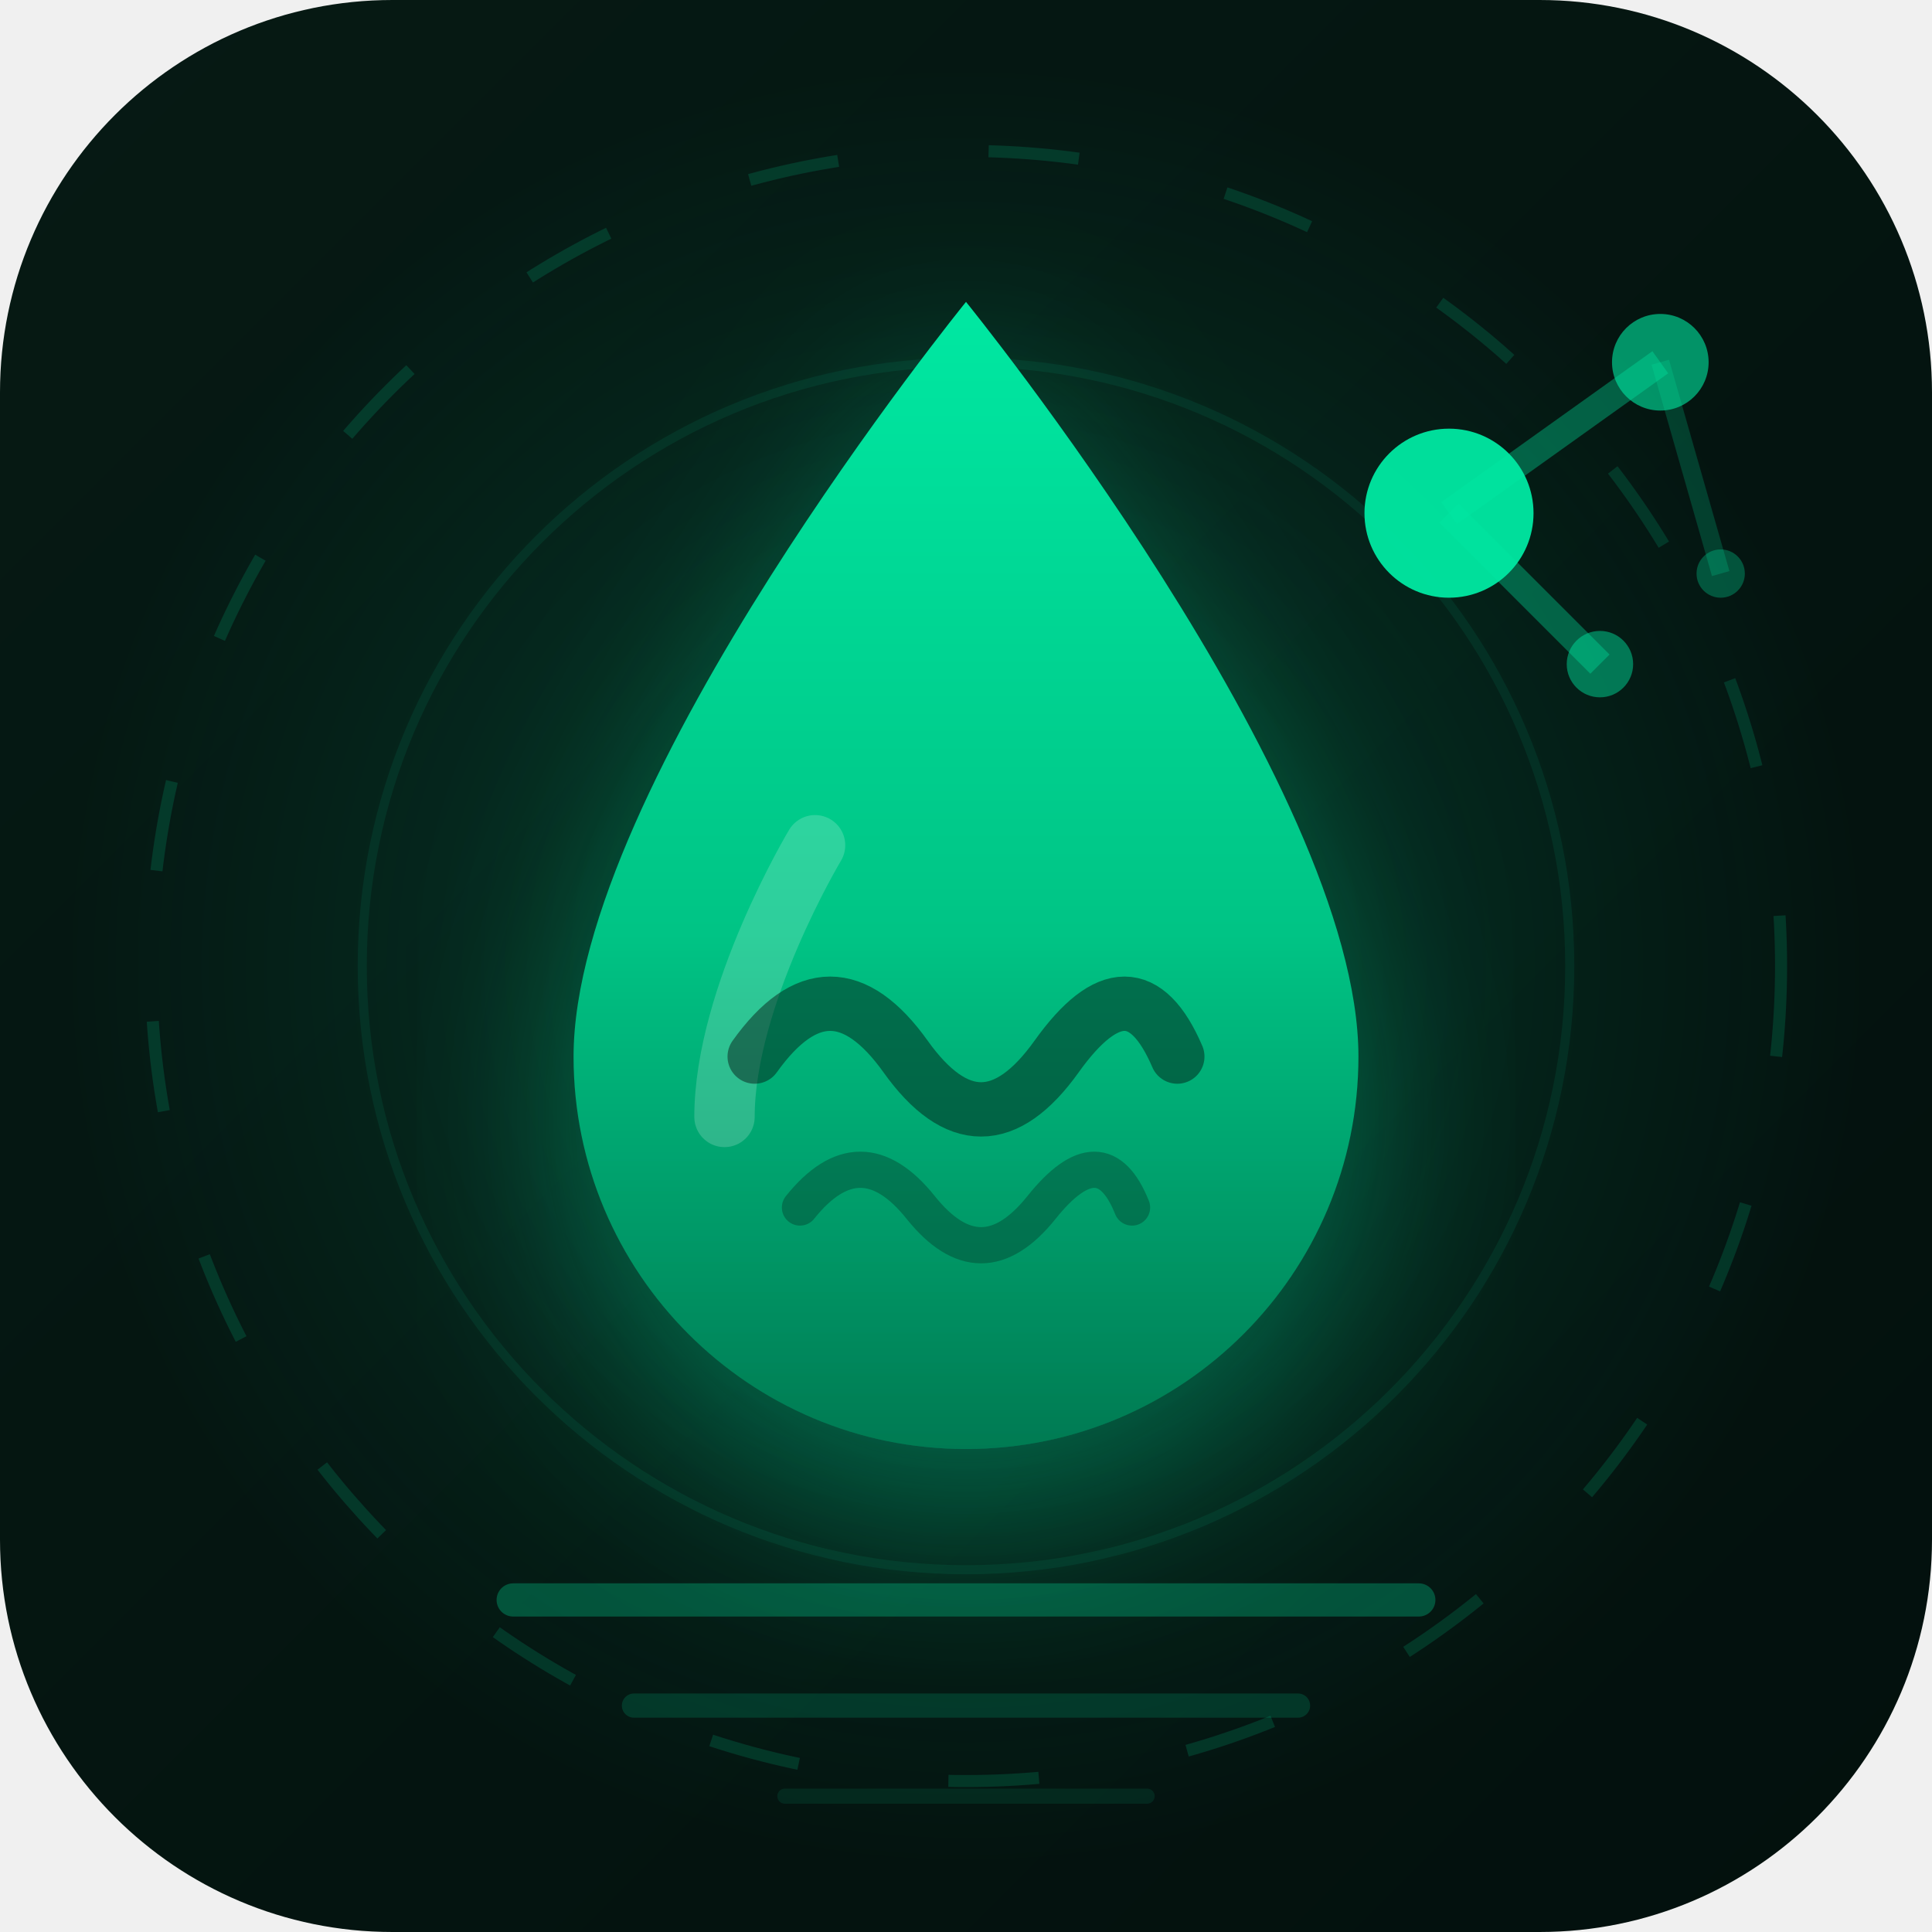
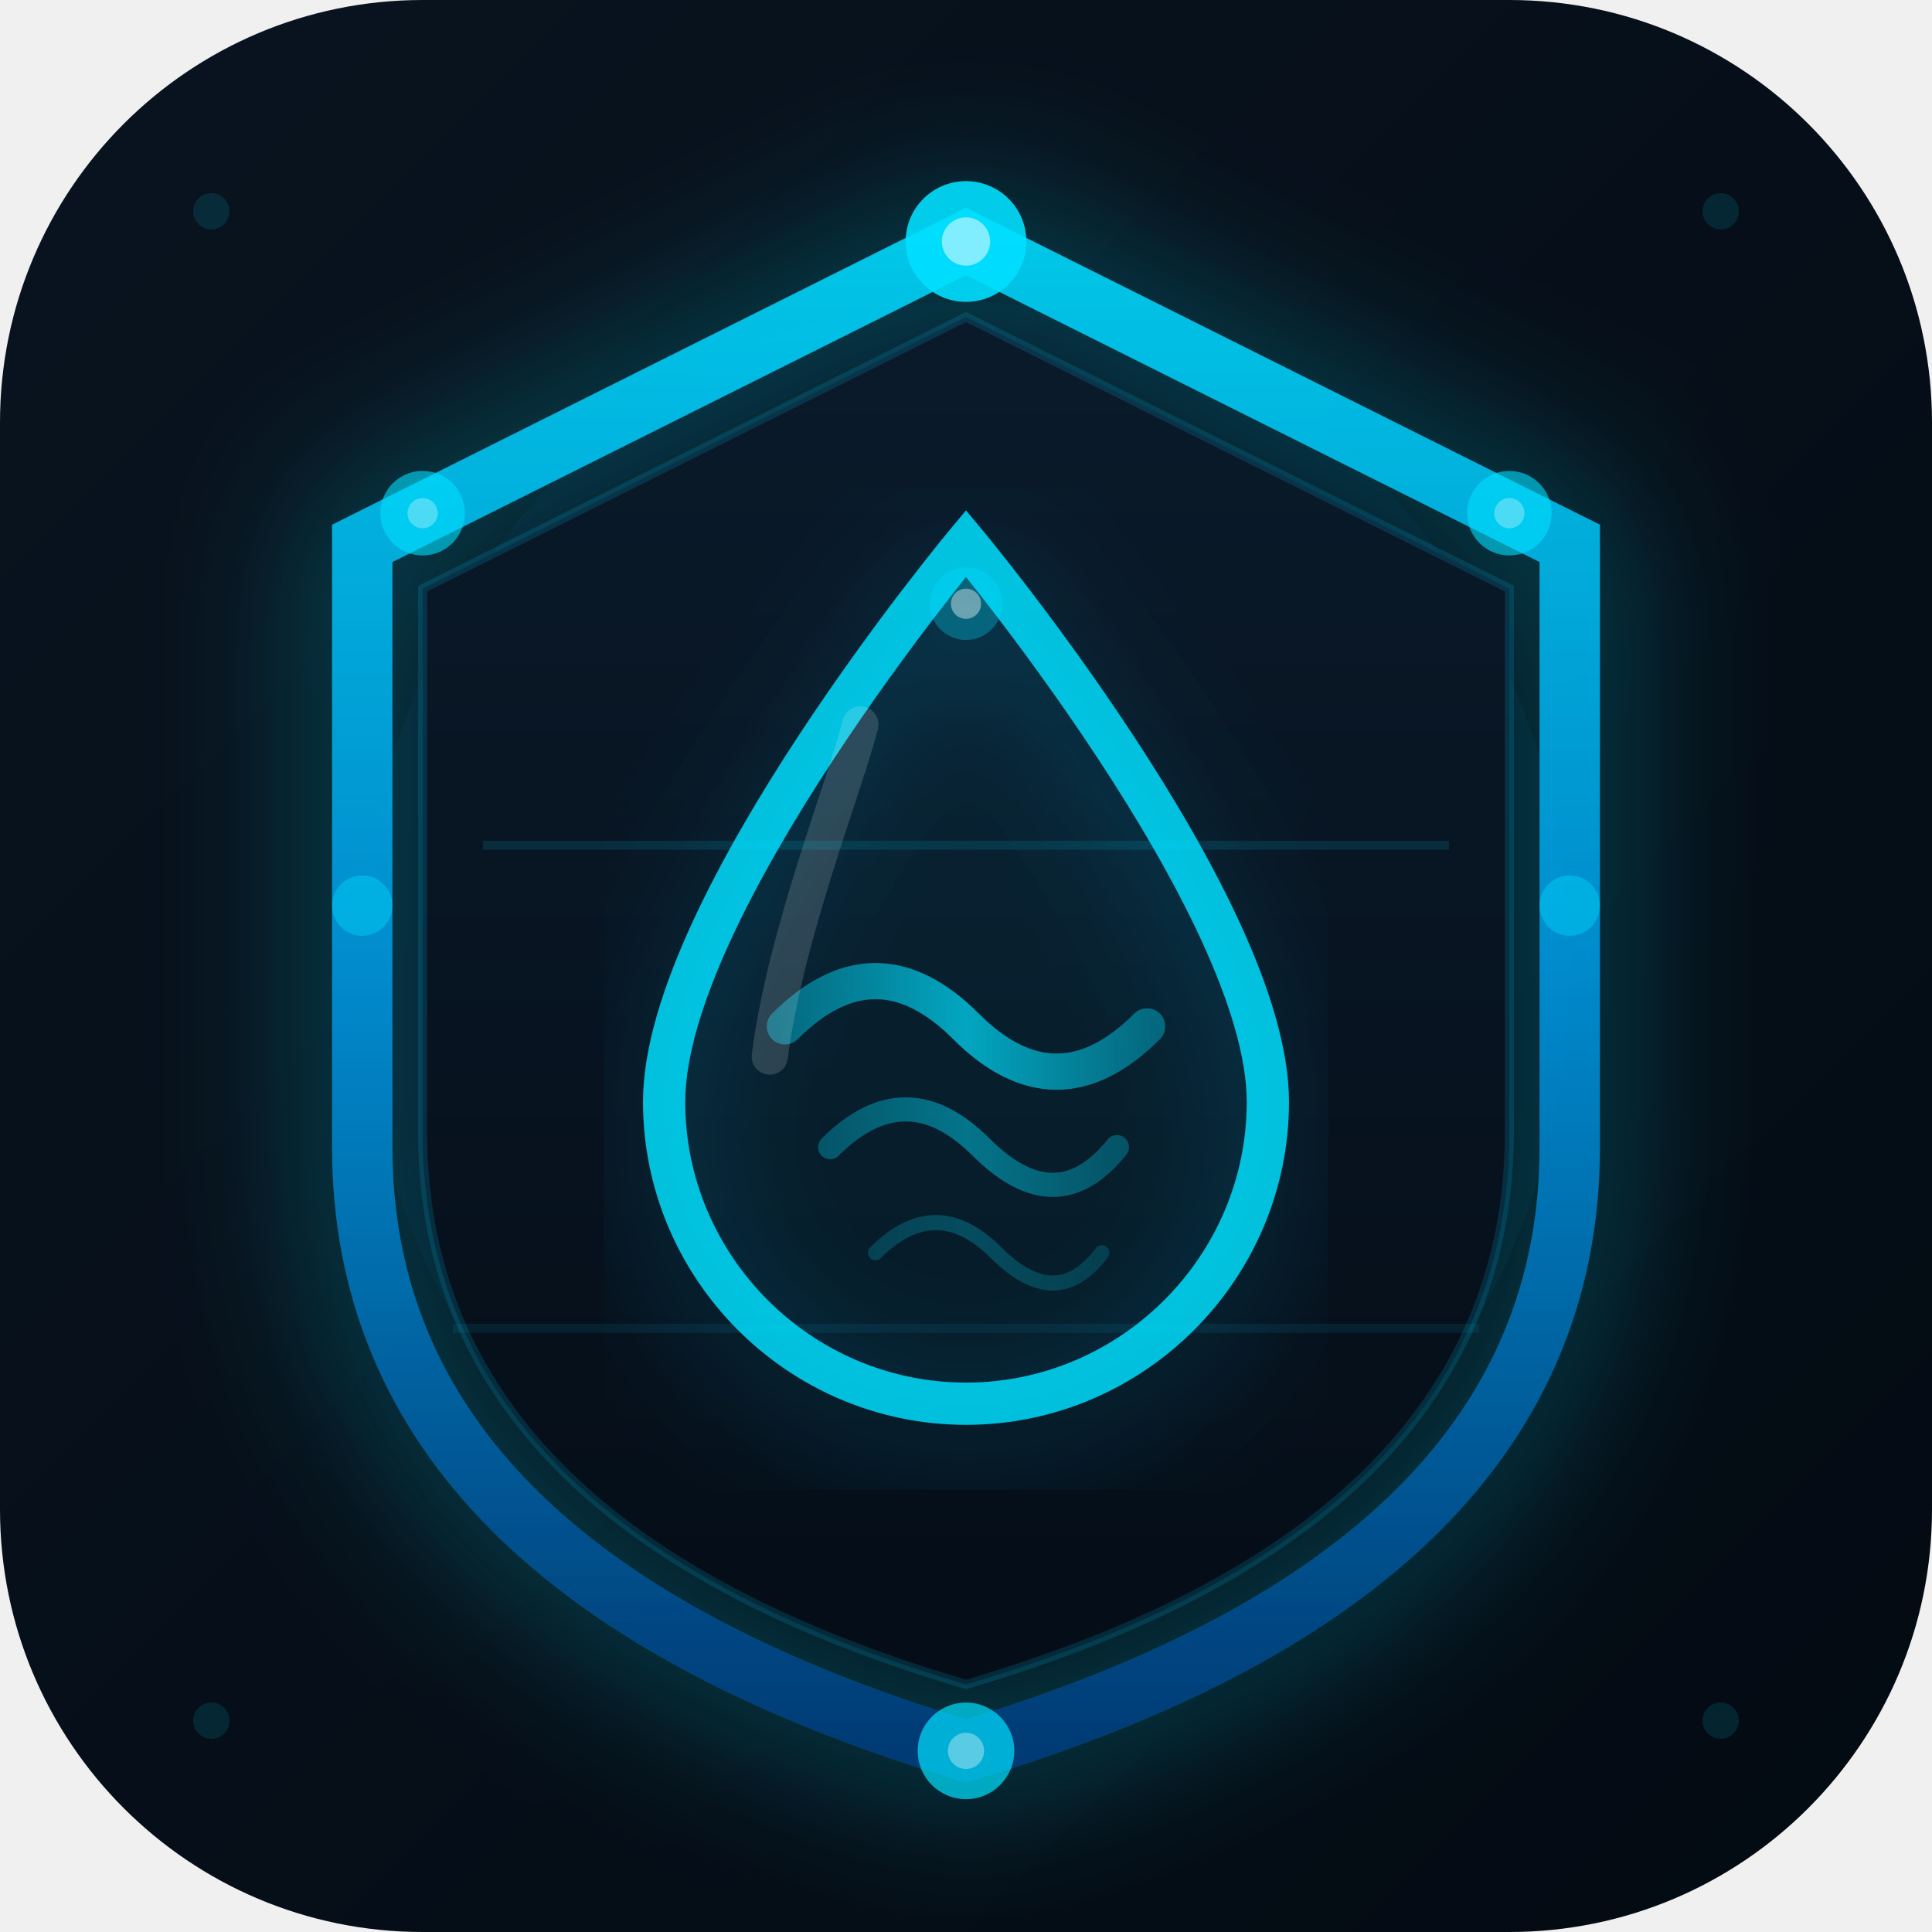
<svg xmlns="http://www.w3.org/2000/svg" viewBox="0 0 64 64" fill="none">
  <defs>
    <linearGradient id="bg" x1="0" y1="0" x2="64" y2="64" gradientUnits="userSpaceOnUse">
-       <stop offset="0%" stop-color="#061a14" />
-       <stop offset="100%" stop-color="#03100d" />
+       <stop offset="0%" stop-color="#091420" />
+       <stop offset="100%" stop-color="#030a12" />
    </linearGradient>
-     <linearGradient id="drop" x1="32" y1="10" x2="32" y2="48" gradientUnits="userSpaceOnUse">
-       <stop offset="0%" stop-color="#00e8a2" />
-       <stop offset="55%" stop-color="#00c485" />
-       <stop offset="100%" stop-color="#007a52" />
+     <linearGradient id="shield" x1="32" y1="6" x2="32" y2="58" gradientUnits="userSpaceOnUse">
+       <stop offset="0%" stop-color="#00dfff" />
+       <stop offset="50%" stop-color="#0098e0" />
+       <stop offset="100%" stop-color="#004080" />
    </linearGradient>
-     <radialGradient id="glow" cx="50%" cy="50%" r="50%">
-       <stop offset="0%" stop-color="#00e8a2" stop-opacity="0.18" />
-       <stop offset="100%" stop-color="#00e8a2" stop-opacity="0" />
-     </radialGradient>
-     <filter id="dropShadow" x="-20%" y="-20%" width="140%" height="140%">
-       <feDropShadow dx="0" dy="2" stdDeviation="3" flood-color="#00e8a2" flood-opacity="0.35" />
+     <linearGradient id="inner" x1="32" y1="12" x2="32" y2="52" gradientUnits="userSpaceOnUse">
+       <stop offset="0%" stop-color="#0a1a2a" />
+       <stop offset="100%" stop-color="#050e18" />
+     </linearGradient>
+     <linearGradient id="ripple" x1="20" y1="30" x2="44" y2="30" gradientUnits="userSpaceOnUse">
+       <stop offset="0%" stop-color="#00dfff" stop-opacity="0.1" />
+       <stop offset="50%" stop-color="#00dfff" />
+       <stop offset="100%" stop-color="#00dfff" stop-opacity="0.1" />
+     </linearGradient>
+     <filter id="gl" x="-40%" y="-40%" width="180%" height="180%">
+       <feGaussianBlur in="SourceGraphic" stdDeviation="2.5" result="b" />
+       <feColorMatrix in="b" type="matrix" values="0 0 0 0 0                 0 0 0 0 0.78                 0 0 0 0 1                 0 0 0 0.5 0" result="g" />
+       <feMerge>
+         <feMergeNode in="g" />
+         <feMergeNode in="SourceGraphic" />
+       </feMerge>
    </filter>
+     <filter id="ds">
+       <feDropShadow dx="0" dy="1" stdDeviation="2" flood-color="#00c8ff" flood-opacity="0.3" />
+     </filter>
+     <clipPath id="sc">
+       <path d="M32 8 L52 18 L52 38 Q52 52 32 58 Q12 52 12 38 L12 18 Z" />
+     </clipPath>
  </defs>
-   <rect width="64" height="64" rx="13" fill="url(#bg)" />
-   <circle cx="32" cy="32" r="30" fill="url(#glow)" />
-   <circle cx="32" cy="32" r="27" stroke="#00e8a2" stroke-width="0.4" opacity="0.15" stroke-dasharray="3 5" />
-   <circle cx="32" cy="32" r="20" stroke="#00e8a2" stroke-width="0.3" opacity="0.08" />
-   <path d="M32 10 C32 10 19 26 19 35 C19 42.18 24.82 48 32 48 C39.18 48 45 42.18 45 35 C45 26 32 10 32 10Z" fill="url(#drop)" filter="url(#dropShadow)" />
-   <path d="M27 28 C27 28 24 33 24 37" stroke="white" stroke-width="2" stroke-linecap="round" opacity="0.18" />
-   <path d="M25 35 Q27.5 31.5 30 35 Q32.5 38.5 35 35 Q37.5 31.5 39 35" stroke="#03100d" stroke-width="1.8" stroke-linecap="round" stroke-linejoin="round" fill="none" opacity="0.45" />
-   <path d="M26.5 40 Q28.5 37.5 30.5 40 Q32.5 42.5 34.5 40 Q36.5 37.5 37.5 40" stroke="#03100d" stroke-width="1.2" stroke-linecap="round" stroke-linejoin="round" fill="none" opacity="0.28" />
-   <circle cx="48" cy="17" r="2.8" fill="#00e8a2" opacity="0.95" />
-   <circle cx="55" cy="12" r="1.6" fill="#00e8a2" opacity="0.6" />
-   <circle cx="53" cy="22" r="1.1" fill="#00e8a2" opacity="0.45" />
-   <circle cx="57" cy="19" r="0.8" fill="#00e8a2" opacity="0.3" />
-   <line x1="48" y1="17" x2="55" y2="12" stroke="#00e8a2" stroke-width="0.9" opacity="0.35" />
-   <line x1="48" y1="17" x2="53" y2="22" stroke="#00e8a2" stroke-width="0.9" opacity="0.35" />
-   <line x1="55" y1="12" x2="57" y2="19" stroke="#00e8a2" stroke-width="0.6" opacity="0.2" />
-   <line x1="17" y1="53" x2="47" y2="53" stroke="#00e8a2" stroke-width="1.1" stroke-linecap="round" opacity="0.28" />
-   <line x1="21" y1="56.5" x2="43" y2="56.5" stroke="#00e8a2" stroke-width="0.8" stroke-linecap="round" opacity="0.16" />
-   <line x1="26" y1="59.5" x2="38" y2="59.5" stroke="#00e8a2" stroke-width="0.5" stroke-linecap="round" opacity="0.09" />
+   <rect width="64" height="64" rx="14" fill="url(#bg)" />
+   <ellipse cx="32" cy="32" rx="20" ry="22" fill="#0098e0" opacity="0.04" />
+   <path d="M32 8 L52 18 L52 38 Q52 52 32 58 Q12 52 12 38 L12 18 Z" fill="none" stroke="url(#shield)" stroke-width="2" filter="url(#gl)" opacity="0.9" />
+   <path d="M32 10.5 L50 19.5 L50 37.5 Q50 50.5 32 55.8 Q14 50.5 14 37.5 L14 19.5 Z" fill="url(#inner)" />
+   <path d="M32 10.5 L50 19.5 L50 37.5 Q50 50.5 32 55.8 Q14 50.5 14 37.5 L14 19.5 Z" fill="none" stroke="#00c8ff" stroke-width="0.3" opacity="0.15" />
+   <g clip-path="url(#sc)">
+     <path d="M32 18 C32 18 22 30 22 36.5 C22 42 26.5 46.5 32 46.5 C37.5 46.5 42 42 42 36.5 C42 30 32 18 32 18Z" fill="none" stroke="#00dfff" stroke-width="1.4" filter="url(#ds)" opacity="0.85" />
+     <path d="M32 18 C32 18 22 30 22 36.5 C22 42 26.5 46.5 32 46.5 C37.5 46.5 42 42 42 36.5 C42 30 32 18 32 18Z" fill="#00c8ff" opacity="0.06" />
+     <path d="M26 34 Q29 31 32 34 Q35 37 38 34" stroke="url(#ripple)" stroke-width="1.2" stroke-linecap="round" fill="none" opacity="0.7" />
+     <path d="M27.5 38 Q30 35.5 32.5 38 Q35 40.5 37 38" stroke="url(#ripple)" stroke-width="0.8" stroke-linecap="round" fill="none" opacity="0.45" />
+     <path d="M29 41.5 Q31 39.5 33 41.5 Q35 43.5 36.5 41.5" stroke="url(#ripple)" stroke-width="0.5" stroke-linecap="round" fill="none" opacity="0.25" />
+     <path d="M28.5 24 C28 26 26 31 25.5 35" stroke="white" stroke-width="1.2" stroke-linecap="round" opacity="0.15" />
+     <circle cx="32" cy="20" r="1.2" fill="#00dfff" opacity="0.3" />
+     <circle cx="32" cy="20" r="0.5" fill="white" opacity="0.4" />
+   </g>
+   <circle cx="32" cy="8" r="2" fill="#00dfff" opacity="0.9" />
+   <circle cx="32" cy="8" r="0.8" fill="white" opacity="0.5" />
+   <circle cx="14" cy="17" r="1.4" fill="#00dfff" opacity="0.6" />
+   <circle cx="14" cy="17" r="0.5" fill="white" opacity="0.3" />
+   <circle cx="50" cy="17" r="1.4" fill="#00dfff" opacity="0.6" />
+   <circle cx="50" cy="17" r="0.5" fill="white" opacity="0.3" />
+   <circle cx="12" cy="30" r="1" fill="#00dfff" opacity="0.4" />
+   <circle cx="52" cy="30" r="1" fill="#00dfff" opacity="0.4" />
+   <circle cx="32" cy="58" r="1.6" fill="#00dfff" opacity="0.7" />
+   <circle cx="32" cy="58" r="0.6" fill="white" opacity="0.35" />
+   <line x1="16" y1="28" x2="48" y2="28" stroke="#00dfff" stroke-width="0.3" opacity="0.12" />
+   <line x1="15" y1="44" x2="49" y2="44" stroke="#00dfff" stroke-width="0.3" opacity="0.08" />
+   <circle cx="7" cy="7" r="0.6" fill="#00dfff" opacity="0.12" />
+   <circle cx="57" cy="7" r="0.6" fill="#00dfff" opacity="0.12" />
+   <circle cx="7" cy="57" r="0.6" fill="#00dfff" opacity="0.12" />
+   <circle cx="57" cy="57" r="0.6" fill="#00dfff" opacity="0.12" />
</svg>
